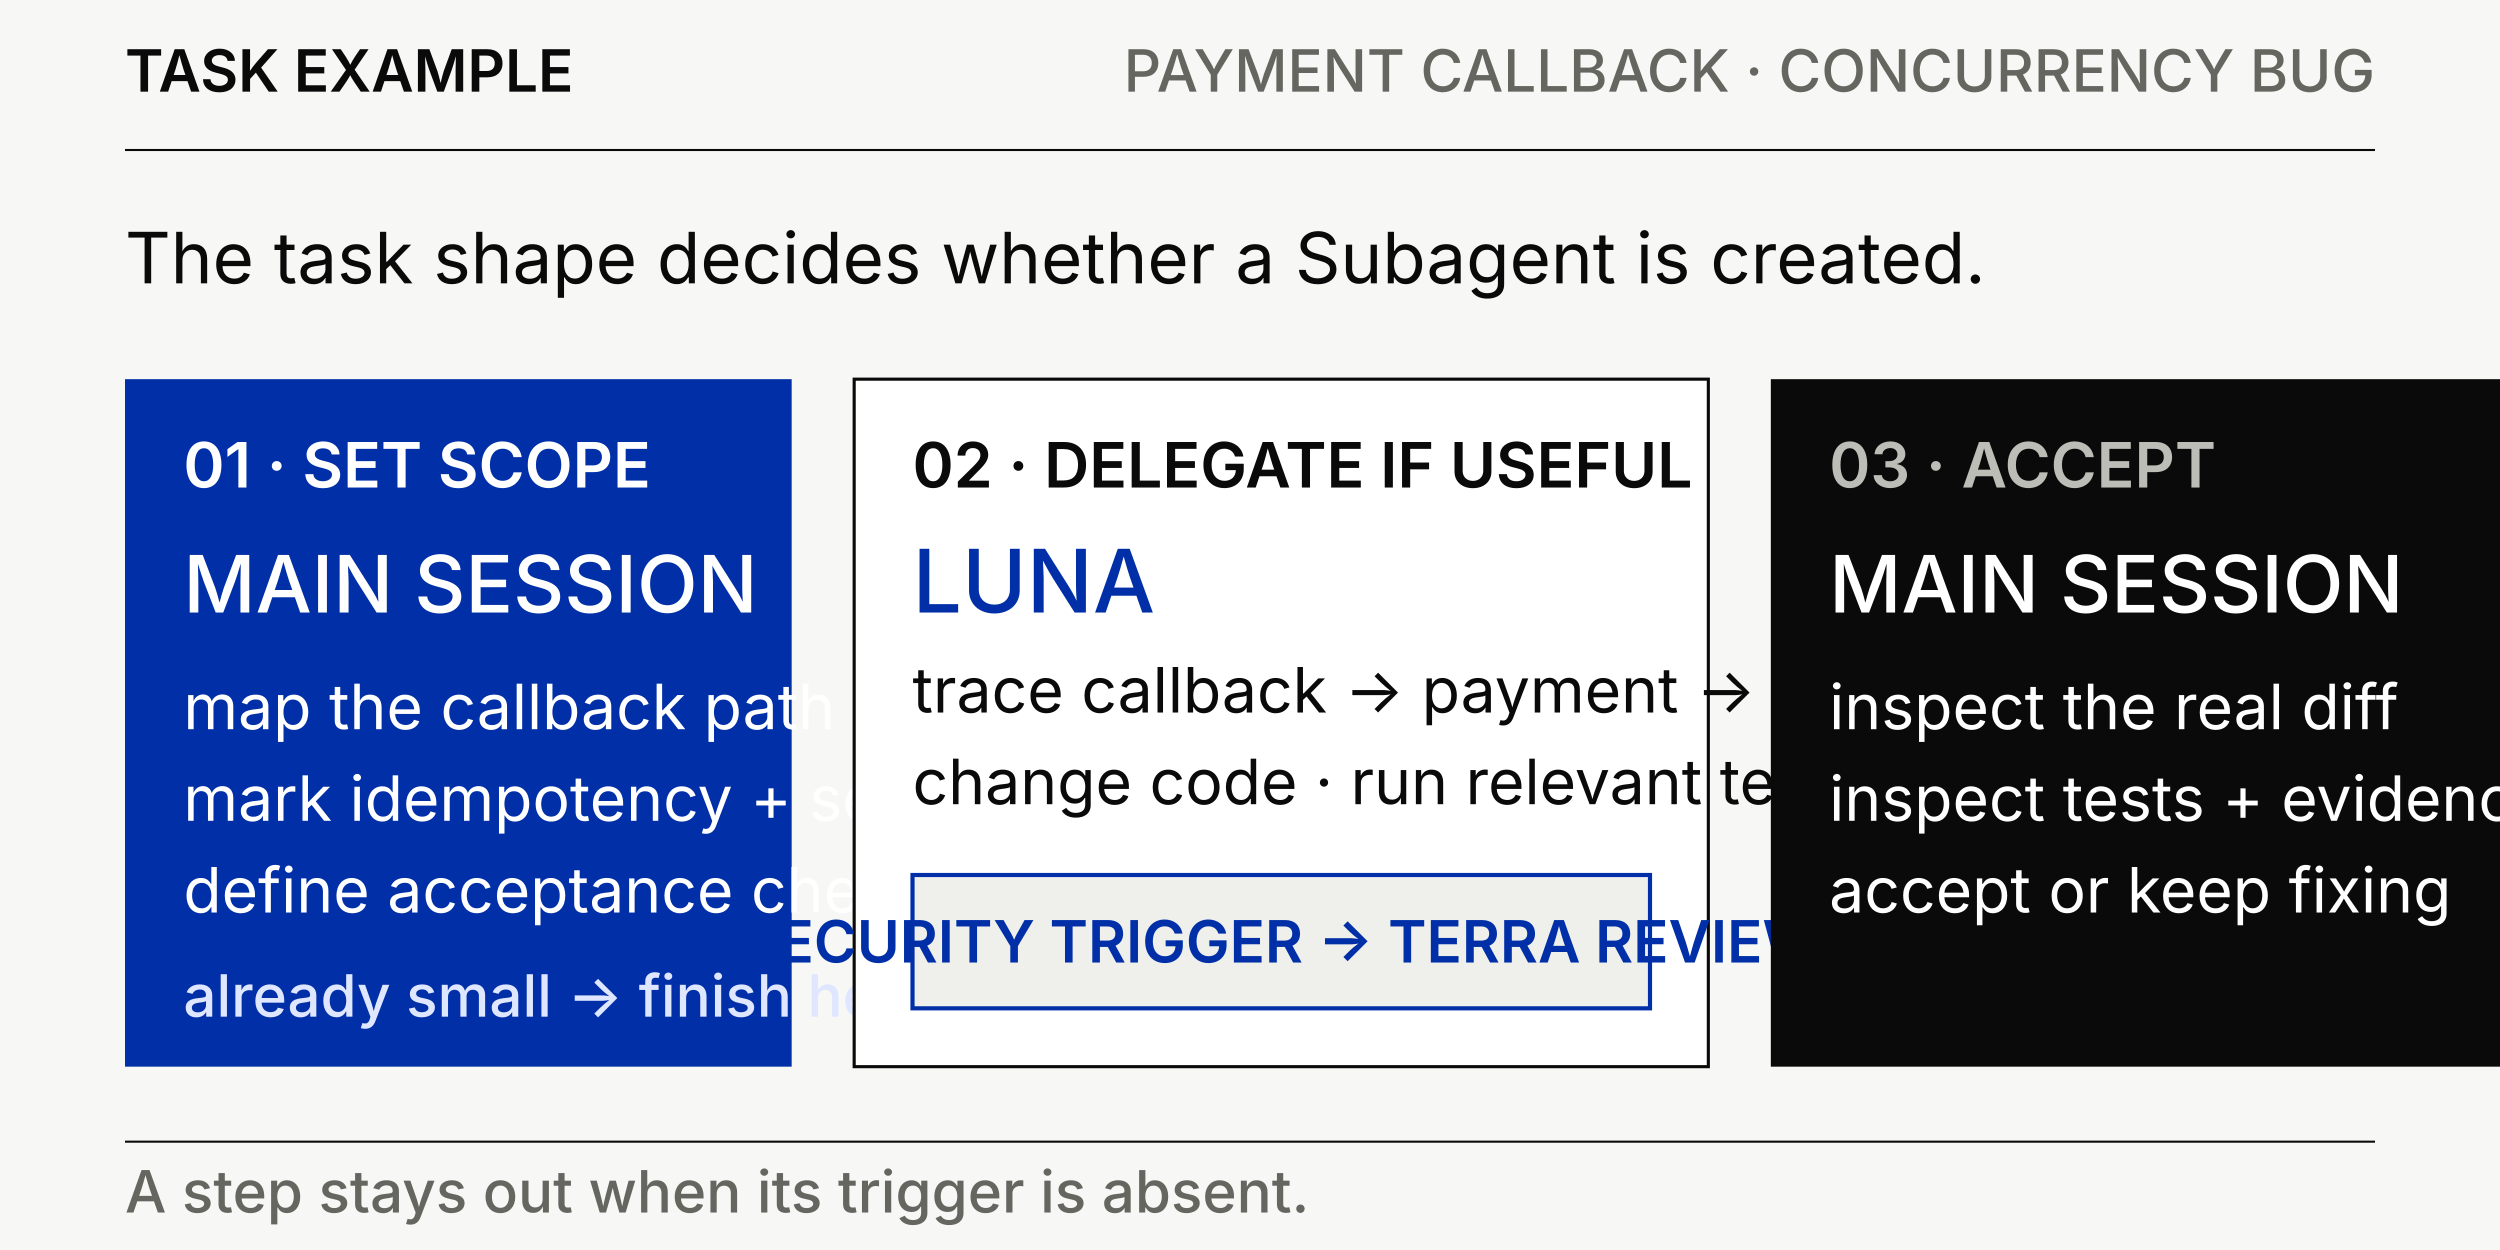
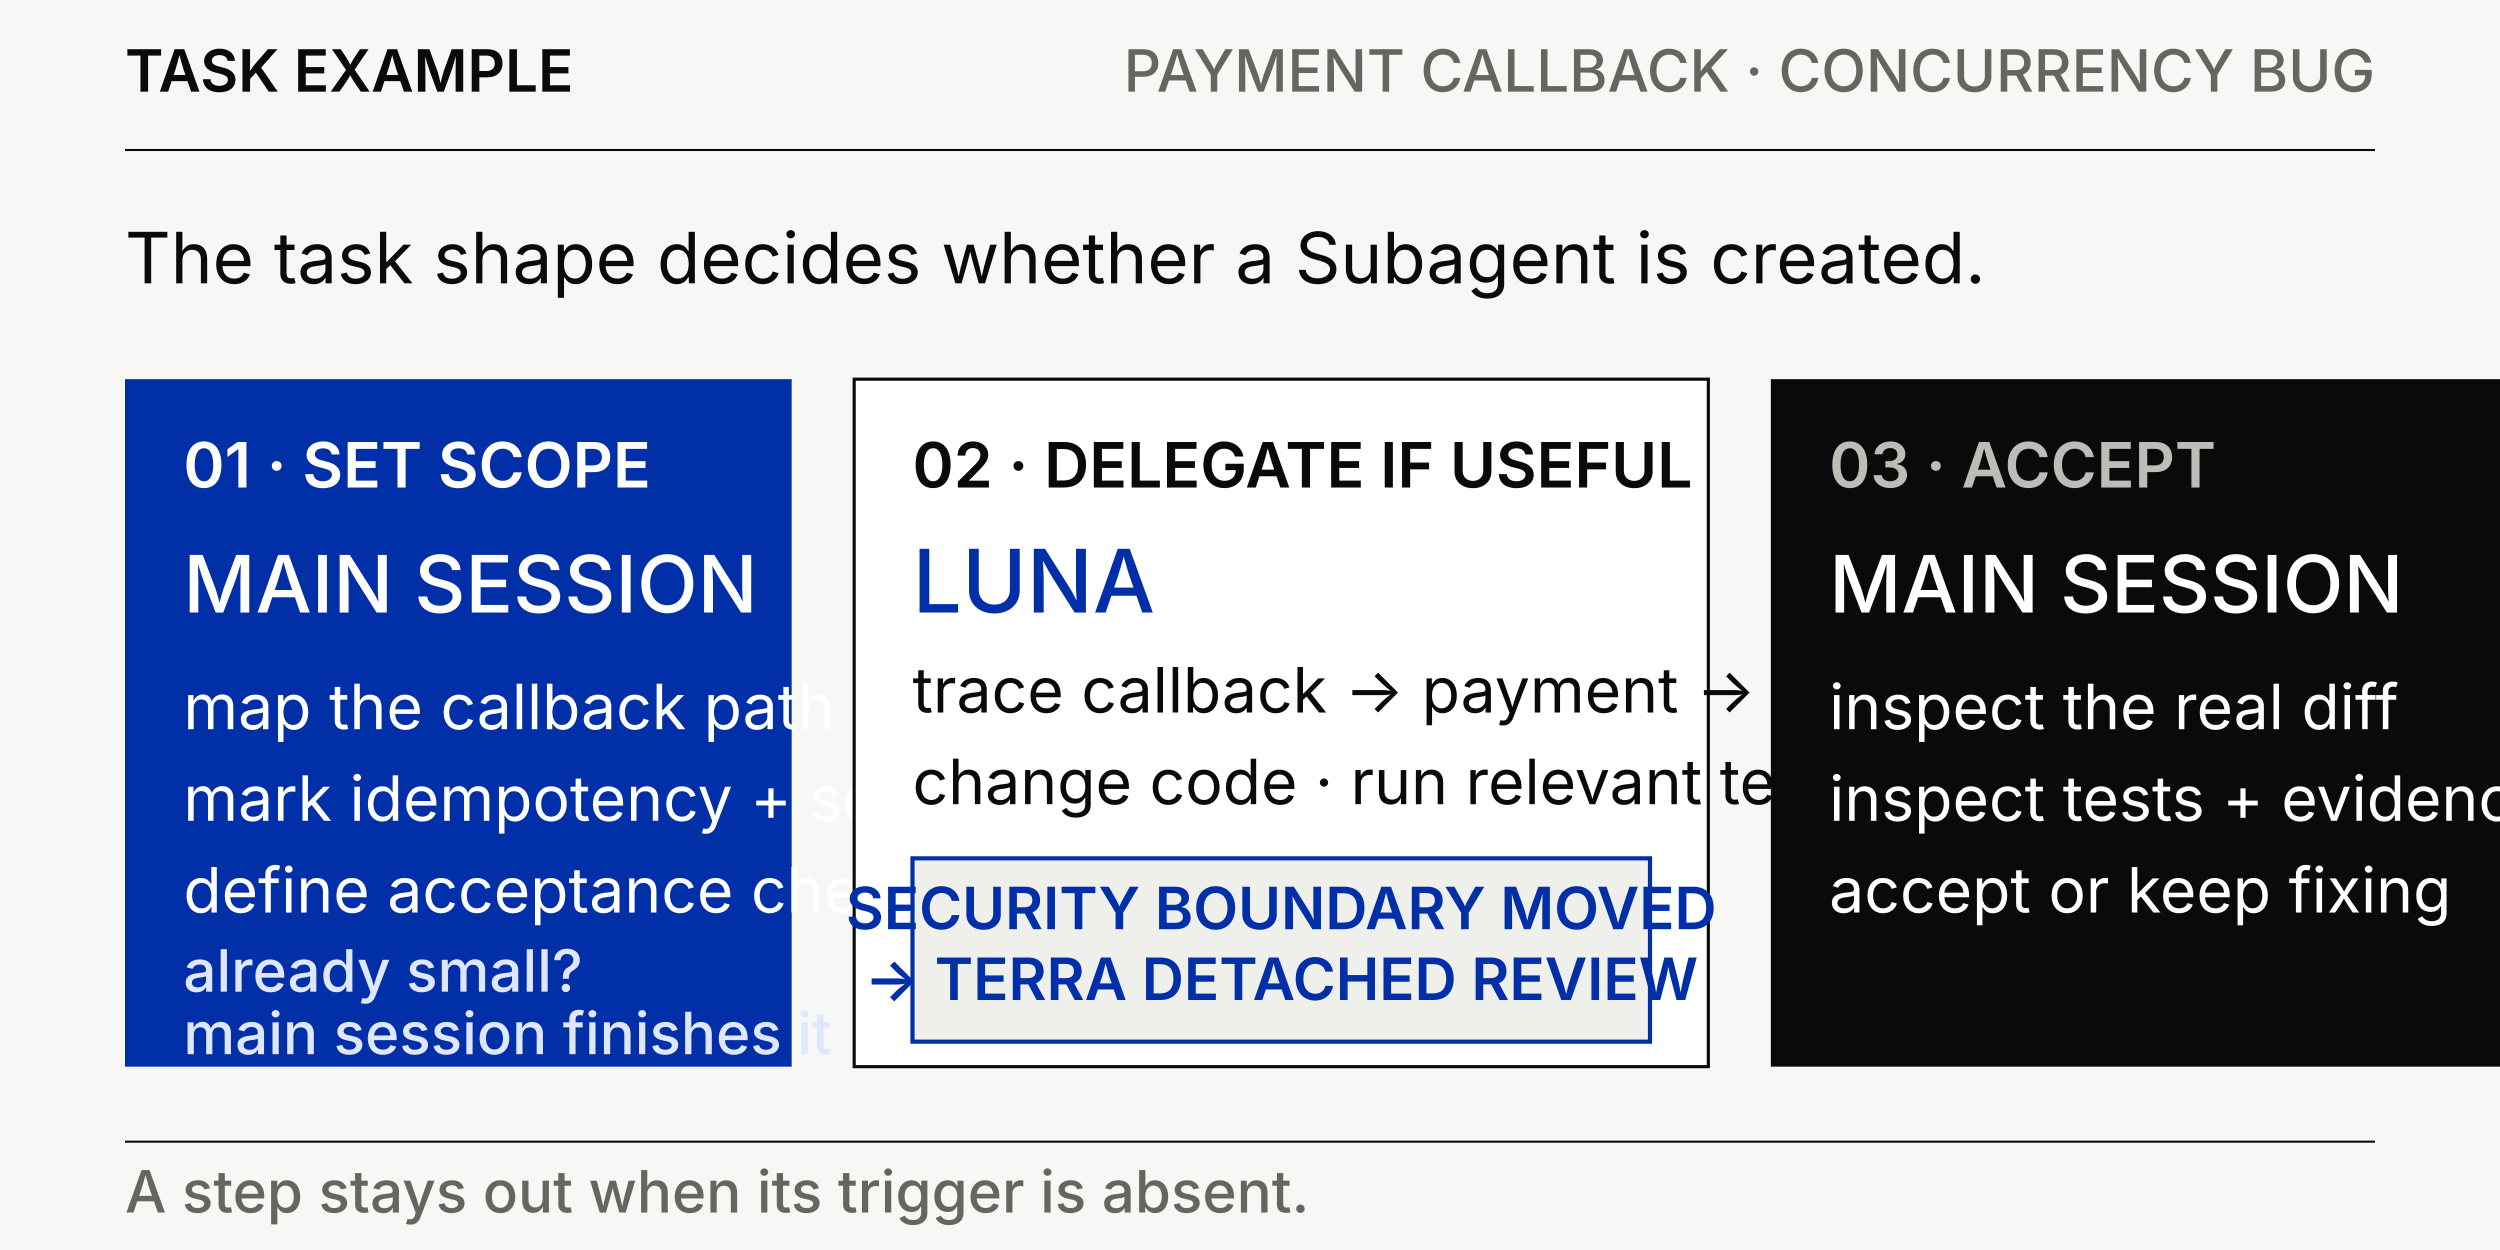
<svg xmlns="http://www.w3.org/2000/svg" width="1200" height="600" viewBox="0 0 1200 600" role="img" aria-labelledby="title desc">
  <rect width="1200" height="600" fill="#f7f7f5" />
  <line x1="60" y1="72" x2="1140" y2="72" stroke="#0a0a0a" stroke-width="1" />
  <text x="60" y="44" font-family="Inter, Helvetica Neue, Arial, sans-serif" font-size="28" font-weight="600" fill="#0a0a0a">TASK EXAMPLE</text>
  <text x="1140" y="44" text-anchor="end" font-family="Inter, Helvetica Neue, Arial, sans-serif" font-size="28" font-weight="500" fill="#666661">PAYMENT CALLBACK · CONCURRENCY BUG</text>
  <text x="60" y="136" font-family="Inter, Helvetica Neue, Arial, sans-serif" font-size="34" font-weight="400" fill="#0a0a0a">The task shape decides whether a Subagent is created.</text>
  <g transform="translate(60 182)">
    <rect x="0" y="0" width="320" height="330" fill="#002FA7" />
    <text x="28" y="52" font-family="Inter, Helvetica Neue, Arial, sans-serif" font-size="30" font-weight="600" fill="#ffffff">01 · SET SCOPE</text>
    <text x="28" y="112" font-family="Inter, Helvetica Neue, Arial, sans-serif" font-size="38" font-weight="500" fill="#ffffff">MAIN SESSION</text>
    <text x="28" y="168" font-family="Inter, Helvetica Neue, Arial, sans-serif" font-size="30" font-weight="400" fill="#ffffff">map the callback path</text>
    <text x="28" y="212" font-family="Inter, Helvetica Neue, Arial, sans-serif" font-size="30" font-weight="400" fill="#ffffff">mark idempotency + security</text>
    <text x="28" y="256" font-family="Inter, Helvetica Neue, Arial, sans-serif" font-size="30" font-weight="400" fill="#ffffff">define acceptance checks</text>
-     <text x="28" y="306" font-family="Inter, Helvetica Neue, Arial, sans-serif" font-size="28" font-weight="500" fill="#dfe6ff">already small → finish here</text>
+     <text x="28" y="294" font-family="Inter, Helvetica Neue, Arial, sans-serif" font-size="28" font-weight="500" fill="#dfe6ff">already small?</text>
+     <text x="28" y="324" font-family="Inter, Helvetica Neue, Arial, sans-serif" font-size="28" font-weight="500" fill="#dfe6ff">main session finishes it</text>
    <rect x="350" y="0" width="410" height="330" fill="#ffffff" stroke="#0a0a0a" stroke-width="1.5" />
    <text x="378" y="52" font-family="Inter, Helvetica Neue, Arial, sans-serif" font-size="30" font-weight="600" fill="#0a0a0a">02 · DELEGATE IF USEFUL</text>
    <text x="378" y="112" font-family="Inter, Helvetica Neue, Arial, sans-serif" font-size="42" font-weight="500" fill="#002FA7">LUNA</text>
    <text x="378" y="160" font-family="Inter, Helvetica Neue, Arial, sans-serif" font-size="30" font-weight="400" fill="#0a0a0a">trace callback → payment → order</text>
    <text x="378" y="204" font-family="Inter, Helvetica Neue, Arial, sans-serif" font-size="30" font-weight="400" fill="#0a0a0a">change code · run relevant tests</text>
-     <rect x="378" y="238" width="354" height="64" fill="#efefec" stroke="#002FA7" stroke-width="2" />
-     <text x="555" y="280" text-anchor="middle" font-family="Inter, Helvetica Neue, Arial, sans-serif" font-size="28" font-weight="600" fill="#002FA7">SECURITY TRIGGER → TERRA REVIEW</text>
+     <rect x="378" y="230" width="354" height="88" fill="#efefec" stroke="#002FA7" stroke-width="2" />
+     <text x="555" y="264" text-anchor="middle" font-family="Inter, Helvetica Neue, Arial, sans-serif" font-size="28" font-weight="600" fill="#002FA7">SECURITY BOUNDARY MOVED</text>
+     <text x="555" y="298" text-anchor="middle" font-family="Inter, Helvetica Neue, Arial, sans-serif" font-size="28" font-weight="600" fill="#002FA7">→ TERRA DETACHED REVIEW</text>
    <rect x="790" y="0" width="350" height="330" fill="#0a0a0a" />
    <text x="818" y="52" font-family="Inter, Helvetica Neue, Arial, sans-serif" font-size="30" font-weight="600" fill="#bdbdb7">03 · ACCEPT</text>
    <text x="818" y="112" font-family="Inter, Helvetica Neue, Arial, sans-serif" font-size="38" font-weight="500" fill="#ffffff">MAIN SESSION</text>
    <text x="818" y="168" font-family="Inter, Helvetica Neue, Arial, sans-serif" font-size="30" font-weight="400" fill="#ffffff">inspect the real diff</text>
    <text x="818" y="212" font-family="Inter, Helvetica Neue, Arial, sans-serif" font-size="30" font-weight="400" fill="#ffffff">inspect tests + evidence</text>
    <text x="818" y="256" font-family="Inter, Helvetica Neue, Arial, sans-serif" font-size="30" font-weight="400" fill="#ffffff">accept or keep fixing</text>
  </g>
  <line x1="60" y1="548" x2="1140" y2="548" stroke="#0a0a0a" stroke-width="1" />
  <text x="60" y="582" font-family="Inter, Helvetica Neue, Arial, sans-serif" font-size="28" font-weight="500" fill="#666661">A step stays out when its trigger is absent.</text>
</svg>
